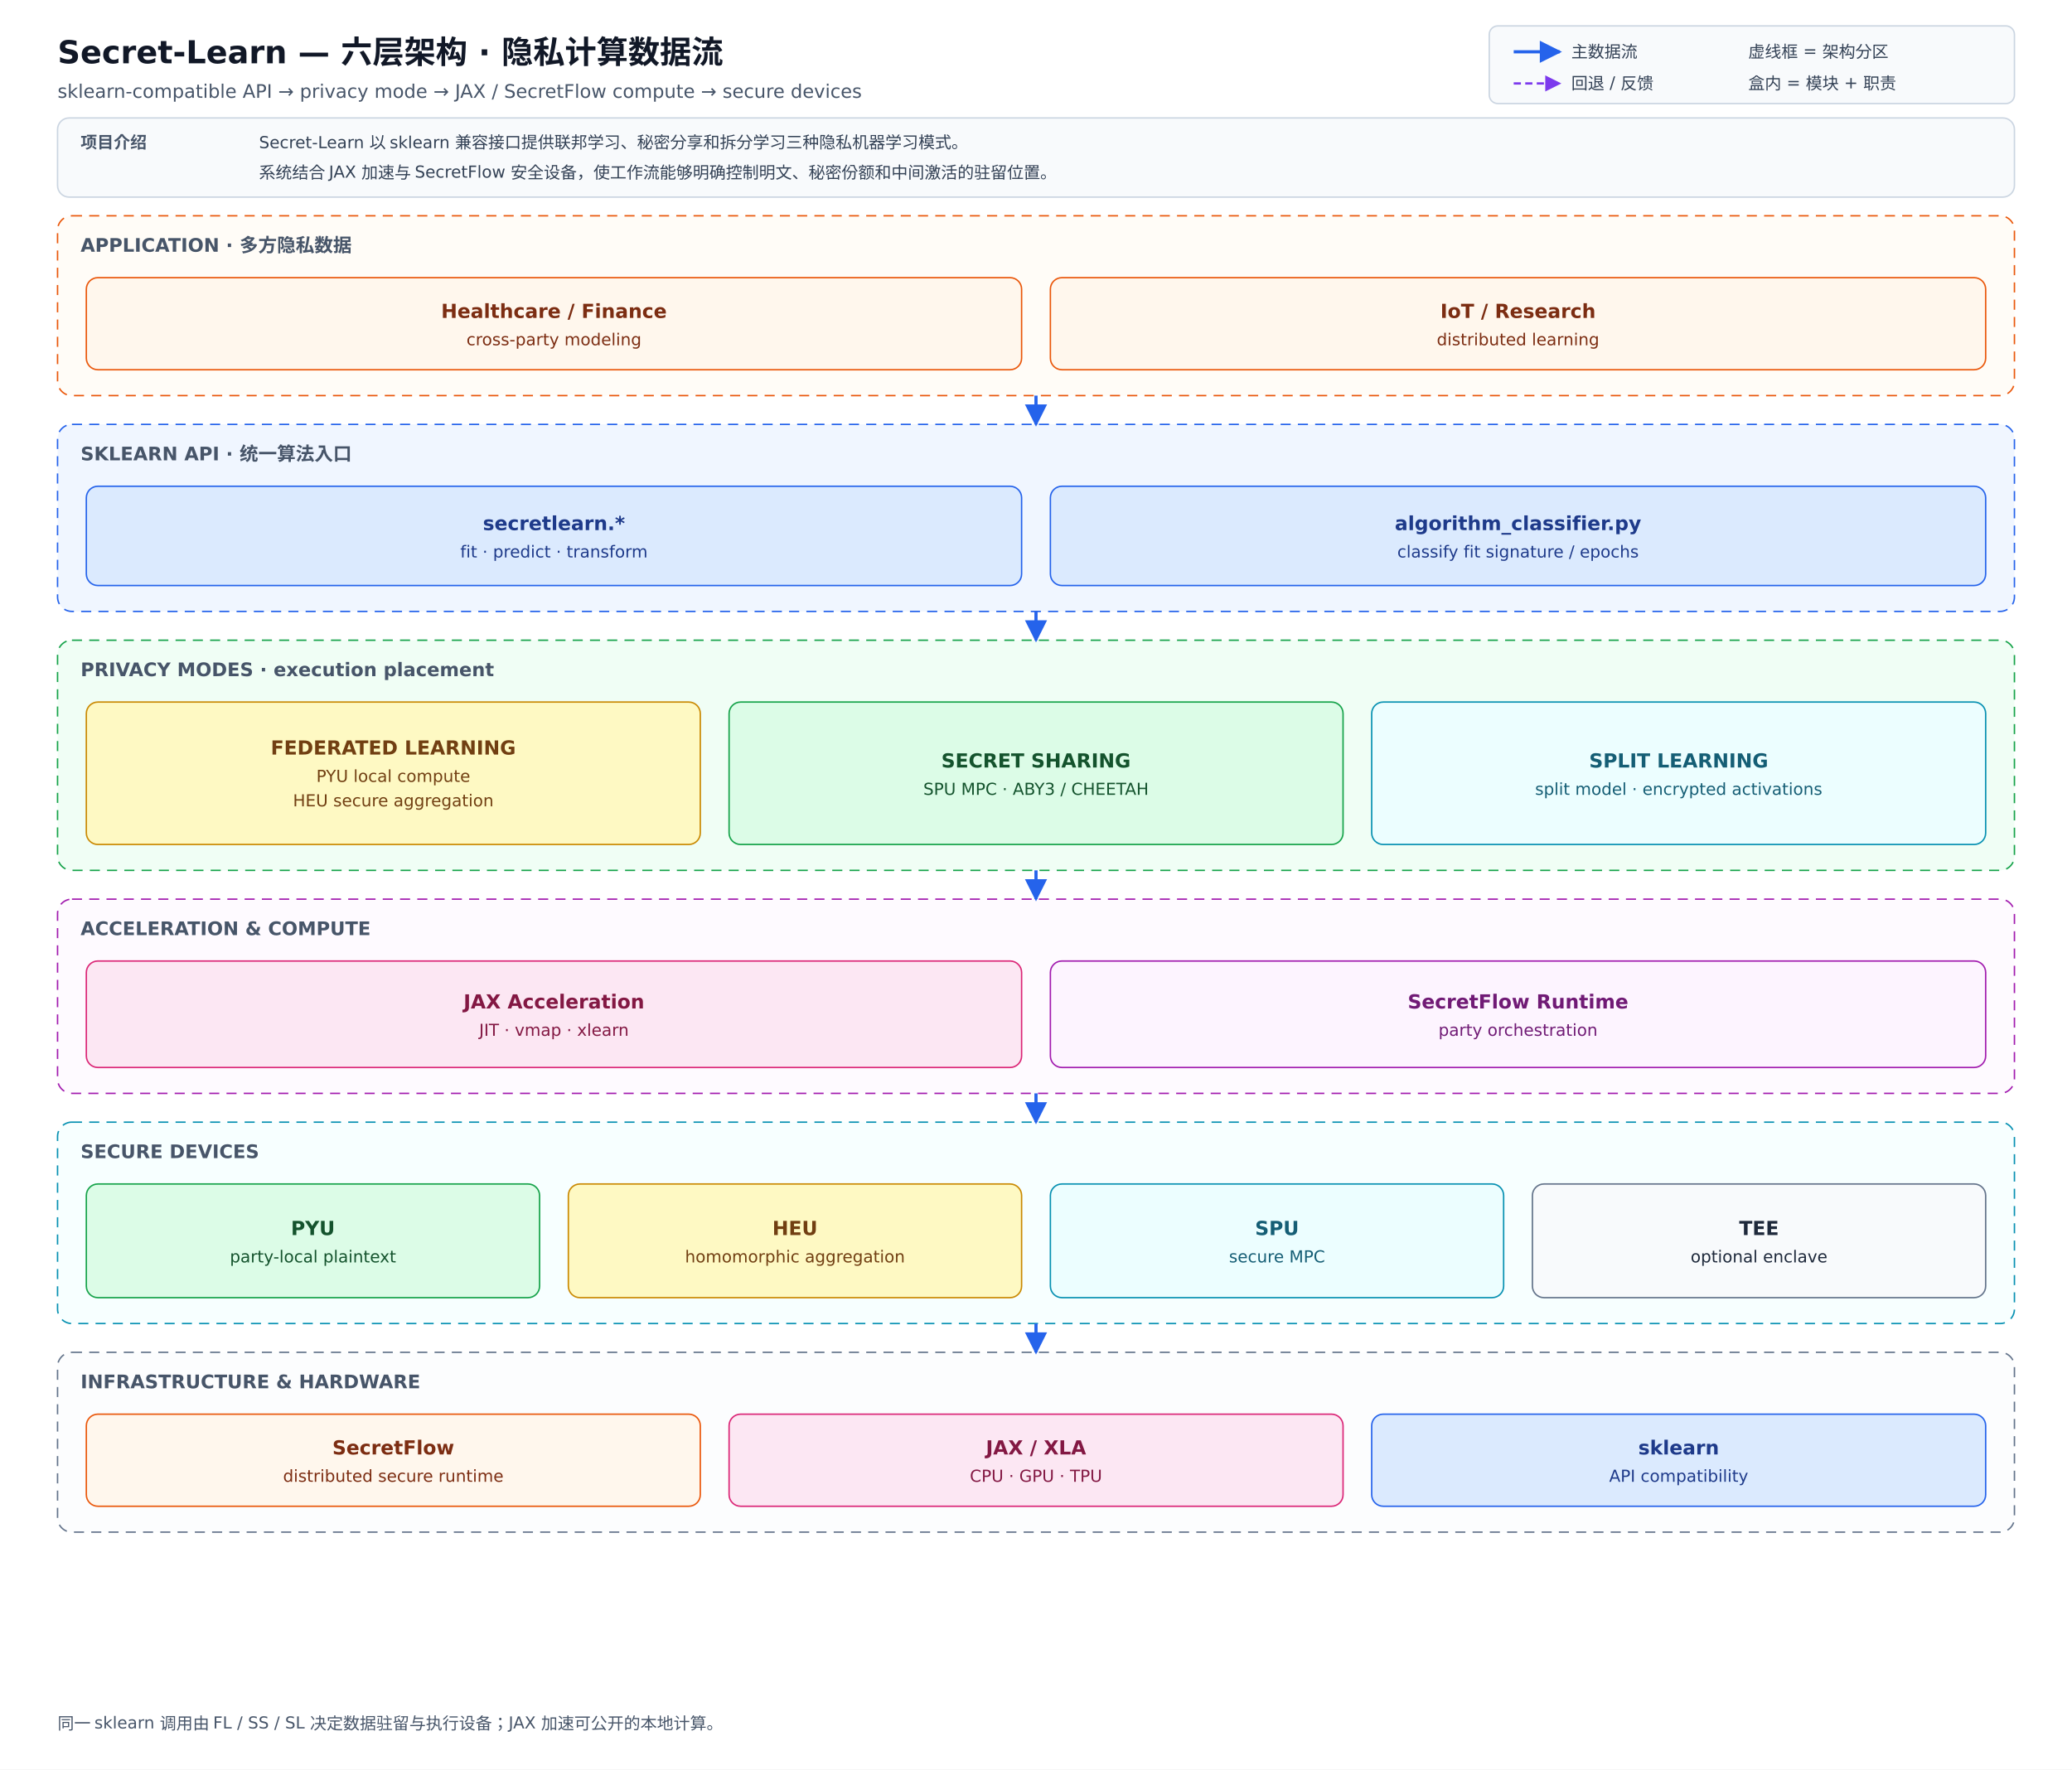
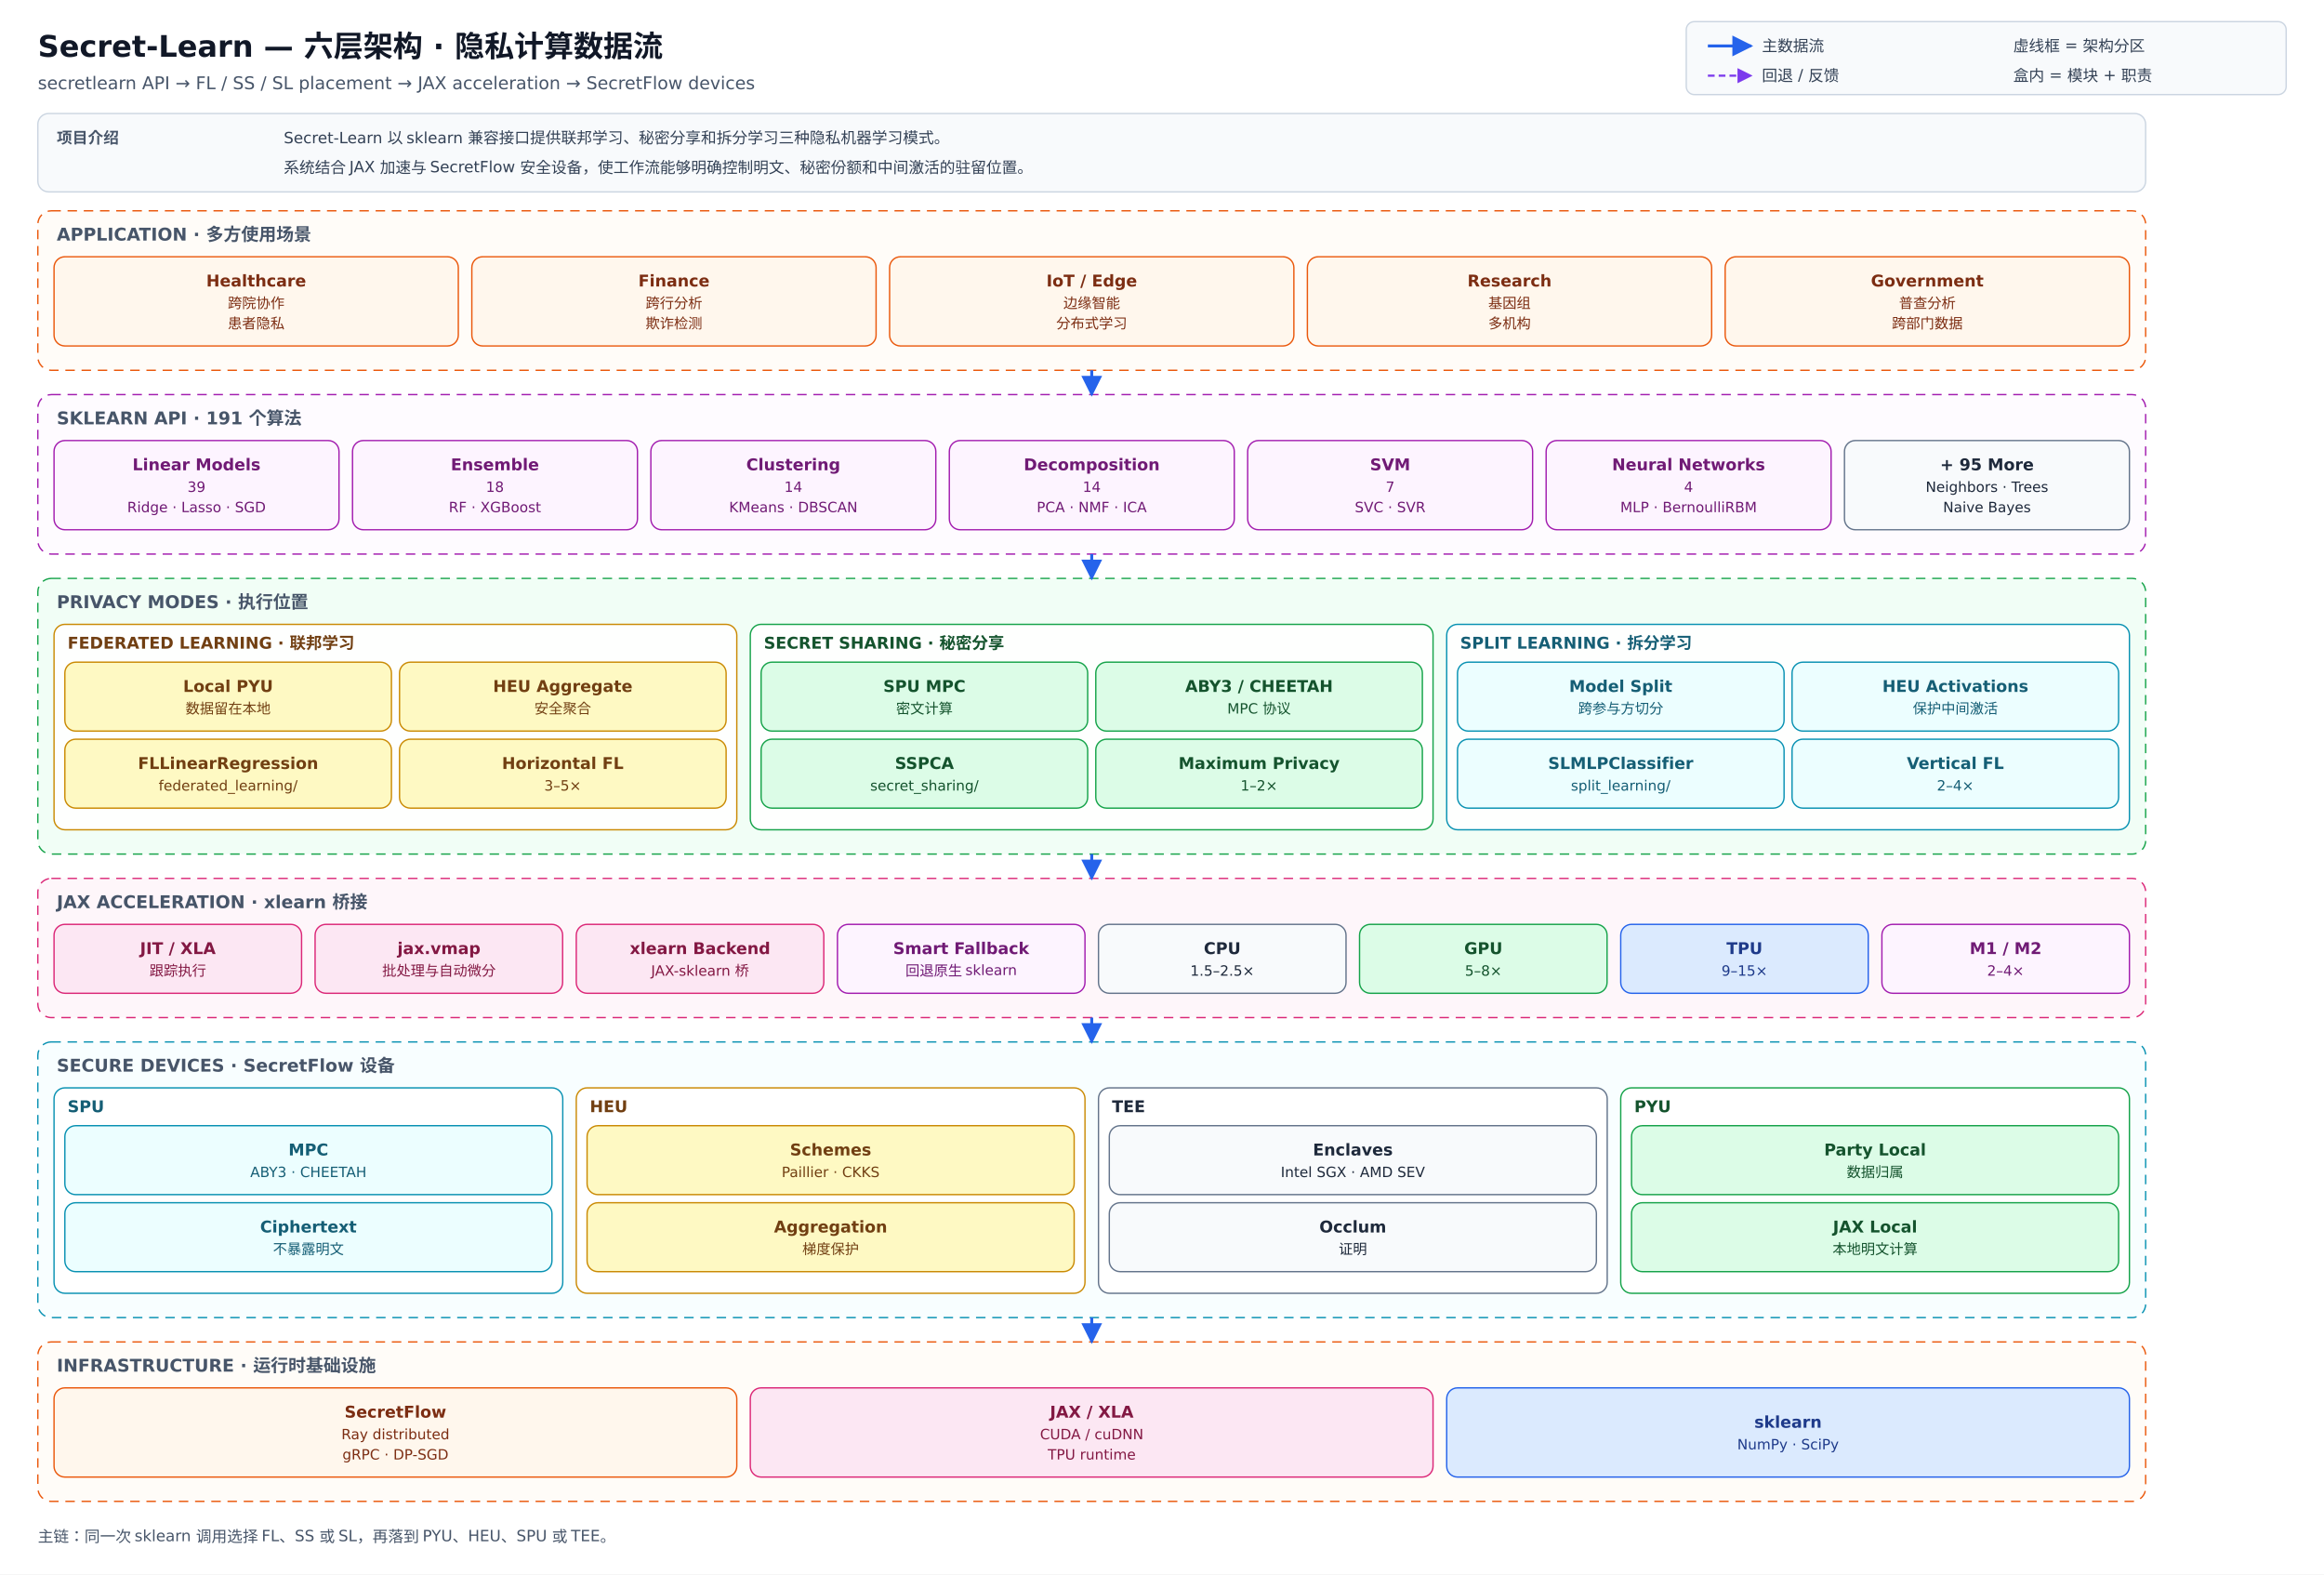
- <svg xmlns="http://www.w3.org/2000/svg" viewBox="0 0 1440 1230" font-family="WenQuanYi Micro Hei, DejaVu Sans, sans-serif">
+ <svg xmlns="http://www.w3.org/2000/svg" viewBox="0 0 1720 1165" font-family="WenQuanYi Micro Hei, DejaVu Sans, sans-serif">
  <defs>
    <marker id="arr" viewBox="0 0 10 10" refX="9" refY="5" markerWidth="7" markerHeight="7" orient="auto">
      <path d="M0,0 L10,5 L0,10 z" fill="#2563eb" />
    </marker>
    <marker id="arrP" viewBox="0 0 10 10" refX="9" refY="5" markerWidth="7" markerHeight="7" orient="auto">
      <path d="M0,0 L10,5 L0,10 z" fill="#7c3aed" />
    </marker>
  </defs>
-   <rect x="0" y="0" width="1440" height="1230" fill="#ffffff" />
-   <text x="40" y="44" font-size="22" fill="#111827" font-weight="700" text-anchor="start">Secret-Learn — 六层架构 · 隐私计算数据流</text>
-   <text x="40" y="68" font-size="13" fill="#475569" font-weight="400" text-anchor="start">sklearn-compatible API → privacy mode → JAX / SecretFlow compute → secure devices</text>
-   <rect x="1035" y="18" width="365" height="54" rx="6" fill="#f8fafc" stroke="#cbd5e1" />
-   <line x1="1052" y1="36" x2="1084" y2="36" stroke="#2563eb" stroke-width="2.2" marker-end="url(#arr)" />
-   <text x="1092" y="40" font-size="11.5" fill="#334155" font-weight="400" text-anchor="start">主数据流</text>
-   <line x1="1052" y1="58" x2="1084" y2="58" stroke="#7c3aed" stroke-width="1.6" stroke-dasharray="5,3" marker-end="url(#arrP)" />
-   <text x="1092" y="62" font-size="11.5" fill="#334155" font-weight="400" text-anchor="start">回退 / 反馈</text>
-   <text x="1215" y="40" font-size="11.5" fill="#334155" font-weight="400" text-anchor="start">虚线框 = 架构分区</text>
-   <text x="1215" y="62" font-size="11.5" fill="#334155" font-weight="400" text-anchor="start">盒内 = 模块 + 职责</text>
-   <rect x="40" y="82" width="1360" height="55" rx="8" fill="#f8fafc" stroke="#cbd5e1" />
-   <text x="56" y="103" font-size="11.5" fill="#475569" font-weight="700" text-anchor="start">项目介绍</text>
-   <text x="180" y="103" font-size="11.5" fill="#334155" font-weight="400" text-anchor="start">Secret-Learn 以 sklearn 兼容接口提供联邦学习、秘密分享和拆分学习三种隐私机器学习模式。</text>
-   <text x="180" y="124" font-size="11.5" fill="#334155" font-weight="400" text-anchor="start">系统结合 JAX 加速与 SecretFlow 安全设备，使工作流能够明确控制明文、秘密份额和中间激活的驻留位置。</text>
-   <rect x="40" y="150" width="1360" height="125" rx="10" fill="#fff7ed" fill-opacity="0.42" stroke="#ea580c" stroke-dasharray="7,5" />
-   <text x="56" y="175" font-size="13" fill="#475569" font-weight="700" text-anchor="start">APPLICATION · 多方隐私数据</text>
-   <rect x="60.0" y="193" width="650.0" height="64" rx="8" fill="#fff7ed" stroke="#ea580c" />
-   <text x="385.0" y="221.0" font-size="13.5" fill="#7c2d12" font-weight="700" text-anchor="middle">Healthcare / Finance</text>
-   <text x="385.0" y="240.0" font-size="11.5" fill="#7c2d12" font-weight="400" text-anchor="middle">cross-party modeling</text>
-   <rect x="730.0" y="193" width="650.0" height="64" rx="8" fill="#fff7ed" stroke="#ea580c" />
-   <text x="1055.0" y="221.0" font-size="13.5" fill="#7c2d12" font-weight="700" text-anchor="middle">IoT / Research</text>
-   <text x="1055.0" y="240.0" font-size="11.5" fill="#7c2d12" font-weight="400" text-anchor="middle">distributed learning</text>
-   <rect x="40" y="295" width="1360" height="130" rx="10" fill="#dbeafe" fill-opacity="0.42" stroke="#2563eb" stroke-dasharray="7,5" />
-   <text x="56" y="320" font-size="13" fill="#475569" font-weight="700" text-anchor="start">SKLEARN API · 统一算法入口</text>
-   <rect x="60.0" y="338" width="650.0" height="69" rx="8" fill="#dbeafe" stroke="#2563eb" />
-   <text x="385.0" y="368.5" font-size="13.5" fill="#1e3a8a" font-weight="700" text-anchor="middle">secretlearn.*</text>
-   <text x="385.0" y="387.5" font-size="11.5" fill="#1e3a8a" font-weight="400" text-anchor="middle">fit · predict · transform</text>
-   <rect x="730.0" y="338" width="650.0" height="69" rx="8" fill="#dbeafe" stroke="#2563eb" />
-   <text x="1055.0" y="368.5" font-size="13.5" fill="#1e3a8a" font-weight="700" text-anchor="middle">algorithm_classifier.py</text>
-   <text x="1055.0" y="387.5" font-size="11.5" fill="#1e3a8a" font-weight="400" text-anchor="middle">classify fit signature / epochs</text>
-   <rect x="40" y="445" width="1360" height="160" rx="10" fill="#dcfce7" fill-opacity="0.42" stroke="#16a34a" stroke-dasharray="7,5" />
-   <text x="56" y="470" font-size="13" fill="#475569" font-weight="700" text-anchor="start">PRIVACY MODES · execution placement</text>
-   <rect x="60.0" y="488" width="426.7" height="99" rx="8" fill="#fef9c3" stroke="#ca8a04" />
-   <text x="273.333" y="524.5" font-size="13.5" fill="#713f12" font-weight="700" text-anchor="middle">FEDERATED LEARNING</text>
-   <text x="273.333" y="543.5" font-size="11.5" fill="#713f12" font-weight="400" text-anchor="middle">PYU local compute</text>
-   <text x="273.333" y="560.5" font-size="11.5" fill="#713f12" font-weight="400" text-anchor="middle">HEU secure aggregation</text>
-   <rect x="506.7" y="488" width="426.7" height="99" rx="8" fill="#dcfce7" stroke="#16a34a" />
-   <text x="720.0" y="533.5" font-size="13.5" fill="#14532d" font-weight="700" text-anchor="middle">SECRET SHARING</text>
-   <text x="720.0" y="552.5" font-size="11.5" fill="#14532d" font-weight="400" text-anchor="middle">SPU MPC · ABY3 / CHEETAH</text>
-   <rect x="953.3" y="488" width="426.7" height="99" rx="8" fill="#ecfeff" stroke="#0891b2" />
-   <text x="1166.667" y="533.5" font-size="13.5" fill="#155e75" font-weight="700" text-anchor="middle">SPLIT LEARNING</text>
-   <text x="1166.667" y="552.5" font-size="11.5" fill="#155e75" font-weight="400" text-anchor="middle">split model · encrypted activations</text>
-   <rect x="40" y="625" width="1360" height="135" rx="10" fill="#fdf4ff" fill-opacity="0.42" stroke="#a21caf" stroke-dasharray="7,5" />
-   <text x="56" y="650" font-size="13" fill="#475569" font-weight="700" text-anchor="start">ACCELERATION &amp; COMPUTE</text>
-   <rect x="60.0" y="668" width="650.0" height="74" rx="8" fill="#fce7f3" stroke="#db2777" />
-   <text x="385.0" y="701.0" font-size="13.5" fill="#831843" font-weight="700" text-anchor="middle">JAX Acceleration</text>
-   <text x="385.0" y="720.0" font-size="11.5" fill="#831843" font-weight="400" text-anchor="middle">JIT · vmap · xlearn</text>
-   <rect x="730.0" y="668" width="650.0" height="74" rx="8" fill="#fdf4ff" stroke="#a21caf" />
-   <text x="1055.0" y="701.0" font-size="13.5" fill="#701a75" font-weight="700" text-anchor="middle">SecretFlow Runtime</text>
-   <text x="1055.0" y="720.0" font-size="11.5" fill="#701a75" font-weight="400" text-anchor="middle">party orchestration</text>
-   <rect x="40" y="780" width="1360" height="140" rx="10" fill="#ecfeff" fill-opacity="0.42" stroke="#0891b2" stroke-dasharray="7,5" />
-   <text x="56" y="805" font-size="13" fill="#475569" font-weight="700" text-anchor="start">SECURE DEVICES</text>
-   <rect x="60.0" y="823" width="315.0" height="79" rx="8" fill="#dcfce7" stroke="#16a34a" />
-   <text x="217.5" y="858.5" font-size="13.5" fill="#14532d" font-weight="700" text-anchor="middle">PYU</text>
-   <text x="217.5" y="877.5" font-size="11.5" fill="#14532d" font-weight="400" text-anchor="middle">party-local plaintext</text>
-   <rect x="395.0" y="823" width="315.0" height="79" rx="8" fill="#fef9c3" stroke="#ca8a04" />
-   <text x="552.5" y="858.5" font-size="13.5" fill="#713f12" font-weight="700" text-anchor="middle">HEU</text>
-   <text x="552.5" y="877.5" font-size="11.5" fill="#713f12" font-weight="400" text-anchor="middle">homomorphic aggregation</text>
-   <rect x="730.0" y="823" width="315.0" height="79" rx="8" fill="#ecfeff" stroke="#0891b2" />
-   <text x="887.5" y="858.5" font-size="13.5" fill="#155e75" font-weight="700" text-anchor="middle">SPU</text>
-   <text x="887.5" y="877.5" font-size="11.5" fill="#155e75" font-weight="400" text-anchor="middle">secure MPC</text>
-   <rect x="1065.0" y="823" width="315.0" height="79" rx="8" fill="#f8fafc" stroke="#64748b" />
-   <text x="1222.5" y="858.5" font-size="13.5" fill="#1e293b" font-weight="700" text-anchor="middle">TEE</text>
-   <text x="1222.5" y="877.5" font-size="11.5" fill="#1e293b" font-weight="400" text-anchor="middle">optional enclave</text>
-   <rect x="40" y="940" width="1360" height="125" rx="10" fill="#f8fafc" fill-opacity="0.42" stroke="#64748b" stroke-dasharray="7,5" />
-   <text x="56" y="965" font-size="13" fill="#475569" font-weight="700" text-anchor="start">INFRASTRUCTURE &amp; HARDWARE</text>
-   <rect x="60.0" y="983" width="426.7" height="64" rx="8" fill="#fff7ed" stroke="#ea580c" />
-   <text x="273.333" y="1011.0" font-size="13.5" fill="#7c2d12" font-weight="700" text-anchor="middle">SecretFlow</text>
-   <text x="273.333" y="1030.0" font-size="11.5" fill="#7c2d12" font-weight="400" text-anchor="middle">distributed secure runtime</text>
-   <rect x="506.7" y="983" width="426.7" height="64" rx="8" fill="#fce7f3" stroke="#db2777" />
-   <text x="720.0" y="1011.0" font-size="13.5" fill="#831843" font-weight="700" text-anchor="middle">JAX / XLA</text>
-   <text x="720.0" y="1030.0" font-size="11.5" fill="#831843" font-weight="400" text-anchor="middle">CPU · GPU · TPU</text>
-   <rect x="953.3" y="983" width="426.7" height="64" rx="8" fill="#dbeafe" stroke="#2563eb" />
-   <text x="1166.667" y="1011.0" font-size="13.5" fill="#1e3a8a" font-weight="700" text-anchor="middle">sklearn</text>
-   <text x="1166.667" y="1030.0" font-size="11.5" fill="#1e3a8a" font-weight="400" text-anchor="middle">API compatibility</text>
-   <line x1="720" y1="275" x2="720" y2="295" stroke="#2563eb" stroke-width="2.2" marker-end="url(#arr)" />
-   <line x1="720" y1="425" x2="720" y2="445" stroke="#2563eb" stroke-width="2.2" marker-end="url(#arr)" />
-   <line x1="720" y1="605" x2="720" y2="625" stroke="#2563eb" stroke-width="2.2" marker-end="url(#arr)" />
-   <line x1="720" y1="760" x2="720" y2="780" stroke="#2563eb" stroke-width="2.2" marker-end="url(#arr)" />
-   <line x1="720" y1="920" x2="720" y2="940" stroke="#2563eb" stroke-width="2.2" marker-end="url(#arr)" />
-   <text x="40" y="1202" font-size="11.5" fill="#475569" font-weight="400" text-anchor="start">同一 sklearn 调用由 FL / SS / SL 决定数据驻留与执行设备；JAX 加速可公开的本地计算。</text>
+   <rect x="0" y="0" width="1720" height="1165" fill="#ffffff" />
+   <text x="28" y="42" font-size="22" fill="#111827" font-weight="700" text-anchor="start">Secret-Learn — 六层架构 · 隐私计算数据流</text>
+   <text x="28" y="66" font-size="13" fill="#475569" font-weight="400" text-anchor="start">secretlearn API → FL / SS / SL placement → JAX acceleration → SecretFlow devices</text>
+   <rect x="1248" y="16" width="444" height="54" rx="6" fill="#f8fafc" stroke="#cbd5e1" />
+   <line x1="1264" y1="34" x2="1296" y2="34" stroke="#2563eb" stroke-width="2.2" marker-end="url(#arr)" />
+   <text x="1304" y="38" font-size="11.5" fill="#334155" font-weight="400" text-anchor="start">主数据流</text>
+   <line x1="1264" y1="56" x2="1296" y2="56" stroke="#7c3aed" stroke-width="1.6" stroke-dasharray="5,3" marker-end="url(#arrP)" />
+   <text x="1304" y="60" font-size="11.5" fill="#334155" font-weight="400" text-anchor="start">回退 / 反馈</text>
+   <text x="1490" y="38" font-size="11.5" fill="#334155" font-weight="400" text-anchor="start">虚线框 = 架构分区</text>
+   <text x="1490" y="60" font-size="11.5" fill="#334155" font-weight="400" text-anchor="start">盒内 = 模块 + 职责</text>
+   <rect x="28" y="84" width="1560" height="58" rx="8" fill="#f8fafc" stroke="#cbd5e1" />
+   <text x="42" y="106" font-size="11.5" fill="#475569" font-weight="700" text-anchor="start">项目介绍</text>
+   <text x="210" y="106" font-size="11.5" fill="#334155" font-weight="400" text-anchor="start">Secret-Learn 以 sklearn 兼容接口提供联邦学习、秘密分享和拆分学习三种隐私机器学习模式。</text>
+   <text x="210" y="128" font-size="11.5" fill="#334155" font-weight="400" text-anchor="start">系统结合 JAX 加速与 SecretFlow 安全设备，使工作流能够明确控制明文、秘密份额和中间激活的驻留位置。</text>
+   <rect x="28" y="156" width="1560" height="118" rx="10" fill="#fff7ed" fill-opacity="0.38" stroke="#ea580c" stroke-dasharray="7,5" />
+   <text x="42" y="178" font-size="13" fill="#475569" font-weight="700" text-anchor="start">APPLICATION · 多方使用场景</text>
+   <rect x="40.0" y="190.0" width="299.2" height="66.0" rx="8" fill="#fff7ed" stroke="#ea580c" />
+   <text x="189.6" y="212.0" font-size="12" fill="#7c2d12" font-weight="700" text-anchor="middle">Healthcare</text>
+   <text x="189.6" y="228.0" font-size="10.5" fill="#7c2d12" font-weight="400" text-anchor="middle">跨院协作</text>
+   <text x="189.6" y="243.0" font-size="10.5" fill="#7c2d12" font-weight="400" text-anchor="middle">患者隐私</text>
+   <rect x="349.2" y="190.0" width="299.2" height="66.0" rx="8" fill="#fff7ed" stroke="#ea580c" />
+   <text x="498.8" y="212.0" font-size="12" fill="#7c2d12" font-weight="700" text-anchor="middle">Finance</text>
+   <text x="498.8" y="228.0" font-size="10.5" fill="#7c2d12" font-weight="400" text-anchor="middle">跨行分析</text>
+   <text x="498.8" y="243.0" font-size="10.5" fill="#7c2d12" font-weight="400" text-anchor="middle">欺诈检测</text>
+   <rect x="658.4" y="190.0" width="299.2" height="66.0" rx="8" fill="#fff7ed" stroke="#ea580c" />
+   <text x="808.0" y="212.0" font-size="12" fill="#7c2d12" font-weight="700" text-anchor="middle">IoT / Edge</text>
+   <text x="808.0" y="228.0" font-size="10.5" fill="#7c2d12" font-weight="400" text-anchor="middle">边缘智能</text>
+   <text x="808.0" y="243.0" font-size="10.5" fill="#7c2d12" font-weight="400" text-anchor="middle">分布式学习</text>
+   <rect x="967.6" y="190.0" width="299.2" height="66.0" rx="8" fill="#fff7ed" stroke="#ea580c" />
+   <text x="1117.2" y="212.0" font-size="12" fill="#7c2d12" font-weight="700" text-anchor="middle">Research</text>
+   <text x="1117.2" y="228.0" font-size="10.5" fill="#7c2d12" font-weight="400" text-anchor="middle">基因组</text>
+   <text x="1117.2" y="243.0" font-size="10.5" fill="#7c2d12" font-weight="400" text-anchor="middle">多机构</text>
+   <rect x="1276.8" y="190.0" width="299.2" height="66.0" rx="8" fill="#fff7ed" stroke="#ea580c" />
+   <text x="1426.4" y="212.0" font-size="12" fill="#7c2d12" font-weight="700" text-anchor="middle">Government</text>
+   <text x="1426.4" y="228.0" font-size="10.5" fill="#7c2d12" font-weight="400" text-anchor="middle">普查分析</text>
+   <text x="1426.4" y="243.0" font-size="10.5" fill="#7c2d12" font-weight="400" text-anchor="middle">跨部门数据</text>
+   <rect x="28" y="292" width="1560" height="118" rx="10" fill="#fdf4ff" fill-opacity="0.38" stroke="#a21caf" stroke-dasharray="7,5" />
+   <text x="42" y="314" font-size="13" fill="#475569" font-weight="700" text-anchor="start">SKLEARN API · 191 个算法</text>
+   <rect x="40.0" y="326.0" width="210.9" height="66.0" rx="8" fill="#fdf4ff" stroke="#a21caf" />
+   <text x="145.429" y="348.0" font-size="12" fill="#701a75" font-weight="700" text-anchor="middle">Linear Models</text>
+   <text x="145.429" y="364.0" font-size="10.5" fill="#701a75" font-weight="400" text-anchor="middle">39</text>
+   <text x="145.429" y="379.0" font-size="10.5" fill="#701a75" font-weight="400" text-anchor="middle">Ridge · Lasso · SGD</text>
+   <rect x="260.9" y="326.0" width="210.9" height="66.0" rx="8" fill="#fdf4ff" stroke="#a21caf" />
+   <text x="366.286" y="348.0" font-size="12" fill="#701a75" font-weight="700" text-anchor="middle">Ensemble</text>
+   <text x="366.286" y="364.0" font-size="10.5" fill="#701a75" font-weight="400" text-anchor="middle">18</text>
+   <text x="366.286" y="379.0" font-size="10.5" fill="#701a75" font-weight="400" text-anchor="middle">RF · XGBoost</text>
+   <rect x="481.7" y="326.0" width="210.9" height="66.0" rx="8" fill="#fdf4ff" stroke="#a21caf" />
+   <text x="587.143" y="348.0" font-size="12" fill="#701a75" font-weight="700" text-anchor="middle">Clustering</text>
+   <text x="587.143" y="364.0" font-size="10.5" fill="#701a75" font-weight="400" text-anchor="middle">14</text>
+   <text x="587.143" y="379.0" font-size="10.5" fill="#701a75" font-weight="400" text-anchor="middle">KMeans · DBSCAN</text>
+   <rect x="702.6" y="326.0" width="210.9" height="66.0" rx="8" fill="#fdf4ff" stroke="#a21caf" />
+   <text x="808.0" y="348.0" font-size="12" fill="#701a75" font-weight="700" text-anchor="middle">Decomposition</text>
+   <text x="808.0" y="364.0" font-size="10.5" fill="#701a75" font-weight="400" text-anchor="middle">14</text>
+   <text x="808.0" y="379.0" font-size="10.5" fill="#701a75" font-weight="400" text-anchor="middle">PCA · NMF · ICA</text>
+   <rect x="923.4" y="326.0" width="210.9" height="66.0" rx="8" fill="#fdf4ff" stroke="#a21caf" />
+   <text x="1028.857" y="348.0" font-size="12" fill="#701a75" font-weight="700" text-anchor="middle">SVM</text>
+   <text x="1028.857" y="364.0" font-size="10.5" fill="#701a75" font-weight="400" text-anchor="middle">7</text>
+   <text x="1028.857" y="379.0" font-size="10.5" fill="#701a75" font-weight="400" text-anchor="middle">SVC · SVR</text>
+   <rect x="1144.3" y="326.0" width="210.9" height="66.0" rx="8" fill="#fdf4ff" stroke="#a21caf" />
+   <text x="1249.714" y="348.0" font-size="12" fill="#701a75" font-weight="700" text-anchor="middle">Neural Networks</text>
+   <text x="1249.714" y="364.0" font-size="10.5" fill="#701a75" font-weight="400" text-anchor="middle">4</text>
+   <text x="1249.714" y="379.0" font-size="10.5" fill="#701a75" font-weight="400" text-anchor="middle">MLP · BernoulliRBM</text>
+   <rect x="1365.1" y="326.0" width="210.9" height="66.0" rx="8" fill="#f8fafc" stroke="#64748b" />
+   <text x="1470.571" y="348.0" font-size="12" fill="#1e293b" font-weight="700" text-anchor="middle">+ 95 More</text>
+   <text x="1470.571" y="364.0" font-size="10.5" fill="#1e293b" font-weight="400" text-anchor="middle">Neighbors · Trees</text>
+   <text x="1470.571" y="379.0" font-size="10.5" fill="#1e293b" font-weight="400" text-anchor="middle">Naive Bayes</text>
+   <rect x="28" y="428" width="1560" height="204" rx="10" fill="#dcfce7" fill-opacity="0.38" stroke="#16a34a" stroke-dasharray="7,5" />
+   <text x="42" y="450" font-size="13" fill="#475569" font-weight="700" text-anchor="start">PRIVACY MODES · 执行位置</text>
+   <rect x="40.0" y="462.0" width="505.3" height="152.0" rx="8" fill="#ffffff" fill-opacity="0.94" stroke="#ca8a04" />
+   <text x="50.0" y="480" font-size="12" fill="#713f12" font-weight="700" text-anchor="start">FEDERATED LEARNING · 联邦学习</text>
+   <rect x="48.0" y="490.0" width="241.7" height="51.0" rx="8" fill="#fef9c3" stroke="#ca8a04" />
+   <text x="168.833" y="512.0" font-size="12" fill="#713f12" font-weight="700" text-anchor="middle">Local PYU</text>
+   <text x="168.833" y="528.0" font-size="10.5" fill="#713f12" font-weight="400" text-anchor="middle">数据留在本地</text>
+   <rect x="295.7" y="490.0" width="241.7" height="51.0" rx="8" fill="#fef9c3" stroke="#ca8a04" />
+   <text x="416.5" y="512.0" font-size="12" fill="#713f12" font-weight="700" text-anchor="middle">HEU Aggregate</text>
+   <text x="416.5" y="528.0" font-size="10.5" fill="#713f12" font-weight="400" text-anchor="middle">安全聚合</text>
+   <rect x="48.0" y="547.0" width="241.7" height="51.0" rx="8" fill="#fef9c3" stroke="#ca8a04" />
+   <text x="168.833" y="569.0" font-size="12" fill="#713f12" font-weight="700" text-anchor="middle">FLLinearRegression</text>
+   <text x="168.833" y="585.0" font-size="10.5" fill="#713f12" font-weight="400" text-anchor="middle">federated_learning/</text>
+   <rect x="295.7" y="547.0" width="241.7" height="51.0" rx="8" fill="#fef9c3" stroke="#ca8a04" />
+   <text x="416.5" y="569.0" font-size="12" fill="#713f12" font-weight="700" text-anchor="middle">Horizontal FL</text>
+   <text x="416.5" y="585.0" font-size="10.5" fill="#713f12" font-weight="400" text-anchor="middle">3–5×</text>
+   <rect x="555.3" y="462.0" width="505.3" height="152.0" rx="8" fill="#ffffff" fill-opacity="0.94" stroke="#16a34a" />
+   <text x="565.333" y="480" font-size="12" fill="#14532d" font-weight="700" text-anchor="start">SECRET SHARING · 秘密分享</text>
+   <rect x="563.3" y="490.0" width="241.7" height="51.0" rx="8" fill="#dcfce7" stroke="#16a34a" />
+   <text x="684.167" y="512.0" font-size="12" fill="#14532d" font-weight="700" text-anchor="middle">SPU MPC</text>
+   <text x="684.167" y="528.0" font-size="10.5" fill="#14532d" font-weight="400" text-anchor="middle">密文计算</text>
+   <rect x="811.0" y="490.0" width="241.7" height="51.0" rx="8" fill="#dcfce7" stroke="#16a34a" />
+   <text x="931.833" y="512.0" font-size="12" fill="#14532d" font-weight="700" text-anchor="middle">ABY3 / CHEETAH</text>
+   <text x="931.833" y="528.0" font-size="10.5" fill="#14532d" font-weight="400" text-anchor="middle">MPC 协议</text>
+   <rect x="563.3" y="547.0" width="241.7" height="51.0" rx="8" fill="#dcfce7" stroke="#16a34a" />
+   <text x="684.167" y="569.0" font-size="12" fill="#14532d" font-weight="700" text-anchor="middle">SSPCA</text>
+   <text x="684.167" y="585.0" font-size="10.5" fill="#14532d" font-weight="400" text-anchor="middle">secret_sharing/</text>
+   <rect x="811.0" y="547.0" width="241.7" height="51.0" rx="8" fill="#dcfce7" stroke="#16a34a" />
+   <text x="931.833" y="569.0" font-size="12" fill="#14532d" font-weight="700" text-anchor="middle">Maximum Privacy</text>
+   <text x="931.833" y="585.0" font-size="10.5" fill="#14532d" font-weight="400" text-anchor="middle">1–2×</text>
+   <rect x="1070.7" y="462.0" width="505.3" height="152.0" rx="8" fill="#ffffff" fill-opacity="0.94" stroke="#0891b2" />
+   <text x="1080.667" y="480" font-size="12" fill="#155e75" font-weight="700" text-anchor="start">SPLIT LEARNING · 拆分学习</text>
+   <rect x="1078.7" y="490.0" width="241.7" height="51.0" rx="8" fill="#ecfeff" stroke="#0891b2" />
+   <text x="1199.5" y="512.0" font-size="12" fill="#155e75" font-weight="700" text-anchor="middle">Model Split</text>
+   <text x="1199.5" y="528.0" font-size="10.5" fill="#155e75" font-weight="400" text-anchor="middle">跨参与方切分</text>
+   <rect x="1326.3" y="490.0" width="241.7" height="51.0" rx="8" fill="#ecfeff" stroke="#0891b2" />
+   <text x="1447.167" y="512.0" font-size="12" fill="#155e75" font-weight="700" text-anchor="middle">HEU Activations</text>
+   <text x="1447.167" y="528.0" font-size="10.5" fill="#155e75" font-weight="400" text-anchor="middle">保护中间激活</text>
+   <rect x="1078.7" y="547.0" width="241.7" height="51.0" rx="8" fill="#ecfeff" stroke="#0891b2" />
+   <text x="1199.5" y="569.0" font-size="12" fill="#155e75" font-weight="700" text-anchor="middle">SLMLPClassifier</text>
+   <text x="1199.5" y="585.0" font-size="10.5" fill="#155e75" font-weight="400" text-anchor="middle">split_learning/</text>
+   <rect x="1326.3" y="547.0" width="241.7" height="51.0" rx="8" fill="#ecfeff" stroke="#0891b2" />
+   <text x="1447.167" y="569.0" font-size="12" fill="#155e75" font-weight="700" text-anchor="middle">Vertical FL</text>
+   <text x="1447.167" y="585.0" font-size="10.5" fill="#155e75" font-weight="400" text-anchor="middle">2–4×</text>
+   <rect x="28" y="650" width="1560" height="103" rx="10" fill="#fce7f3" fill-opacity="0.38" stroke="#db2777" stroke-dasharray="7,5" />
+   <text x="42" y="672" font-size="13" fill="#475569" font-weight="700" text-anchor="start">JAX ACCELERATION · xlearn 桥接</text>
+   <rect x="40.0" y="684.0" width="183.2" height="51.0" rx="8" fill="#fce7f3" stroke="#db2777" />
+   <text x="131.625" y="706.0" font-size="12" fill="#831843" font-weight="700" text-anchor="middle">JIT / XLA</text>
+   <text x="131.625" y="722.0" font-size="10.5" fill="#831843" font-weight="400" text-anchor="middle">跟踪执行</text>
+   <rect x="233.2" y="684.0" width="183.2" height="51.0" rx="8" fill="#fce7f3" stroke="#db2777" />
+   <text x="324.875" y="706.0" font-size="12" fill="#831843" font-weight="700" text-anchor="middle">jax.vmap</text>
+   <text x="324.875" y="722.0" font-size="10.5" fill="#831843" font-weight="400" text-anchor="middle">批处理与自动微分</text>
+   <rect x="426.5" y="684.0" width="183.2" height="51.0" rx="8" fill="#fce7f3" stroke="#db2777" />
+   <text x="518.125" y="706.0" font-size="12" fill="#831843" font-weight="700" text-anchor="middle">xlearn Backend</text>
+   <text x="518.125" y="722.0" font-size="10.5" fill="#831843" font-weight="400" text-anchor="middle">JAX-sklearn 桥</text>
+   <rect x="619.8" y="684.0" width="183.2" height="51.0" rx="8" fill="#fdf4ff" stroke="#a21caf" />
+   <text x="711.375" y="706.0" font-size="12" fill="#701a75" font-weight="700" text-anchor="middle">Smart Fallback</text>
+   <text x="711.375" y="722.0" font-size="10.5" fill="#701a75" font-weight="400" text-anchor="middle">回退原生 sklearn</text>
+   <rect x="813.0" y="684.0" width="183.2" height="51.0" rx="8" fill="#f8fafc" stroke="#64748b" />
+   <text x="904.625" y="706.0" font-size="12" fill="#1e293b" font-weight="700" text-anchor="middle">CPU</text>
+   <text x="904.625" y="722.0" font-size="10.5" fill="#1e293b" font-weight="400" text-anchor="middle">1.5–2.5×</text>
+   <rect x="1006.2" y="684.0" width="183.2" height="51.0" rx="8" fill="#dcfce7" stroke="#16a34a" />
+   <text x="1097.875" y="706.0" font-size="12" fill="#14532d" font-weight="700" text-anchor="middle">GPU</text>
+   <text x="1097.875" y="722.0" font-size="10.5" fill="#14532d" font-weight="400" text-anchor="middle">5–8×</text>
+   <rect x="1199.5" y="684.0" width="183.2" height="51.0" rx="8" fill="#dbeafe" stroke="#2563eb" />
+   <text x="1291.125" y="706.0" font-size="12" fill="#1e3a8a" font-weight="700" text-anchor="middle">TPU</text>
+   <text x="1291.125" y="722.0" font-size="10.5" fill="#1e3a8a" font-weight="400" text-anchor="middle">9–15×</text>
+   <rect x="1392.8" y="684.0" width="183.2" height="51.0" rx="8" fill="#fdf4ff" stroke="#a21caf" />
+   <text x="1484.375" y="706.0" font-size="12" fill="#701a75" font-weight="700" text-anchor="middle">M1 / M2</text>
+   <text x="1484.375" y="722.0" font-size="10.5" fill="#701a75" font-weight="400" text-anchor="middle">2–4×</text>
+   <rect x="28" y="771" width="1560" height="204" rx="10" fill="#ecfeff" fill-opacity="0.38" stroke="#0891b2" stroke-dasharray="7,5" />
+   <text x="42" y="793" font-size="13" fill="#475569" font-weight="700" text-anchor="start">SECURE DEVICES · SecretFlow 设备</text>
+   <rect x="40.0" y="805.0" width="376.5" height="152.0" rx="8" fill="#ffffff" fill-opacity="0.94" stroke="#0891b2" />
+   <text x="50.0" y="823" font-size="12" fill="#155e75" font-weight="700" text-anchor="start">SPU</text>
+   <rect x="48.0" y="833.0" width="360.5" height="51.0" rx="8" fill="#ecfeff" stroke="#0891b2" />
+   <text x="228.25" y="855.0" font-size="12" fill="#155e75" font-weight="700" text-anchor="middle">MPC</text>
+   <text x="228.25" y="871.0" font-size="10.5" fill="#155e75" font-weight="400" text-anchor="middle">ABY3 · CHEETAH</text>
+   <rect x="48.0" y="890.0" width="360.5" height="51.0" rx="8" fill="#ecfeff" stroke="#0891b2" />
+   <text x="228.25" y="912.0" font-size="12" fill="#155e75" font-weight="700" text-anchor="middle">Ciphertext</text>
+   <text x="228.25" y="928.0" font-size="10.5" fill="#155e75" font-weight="400" text-anchor="middle">不暴露明文</text>
+   <rect x="426.5" y="805.0" width="376.5" height="152.0" rx="8" fill="#ffffff" fill-opacity="0.94" stroke="#ca8a04" />
+   <text x="436.5" y="823" font-size="12" fill="#713f12" font-weight="700" text-anchor="start">HEU</text>
+   <rect x="434.5" y="833.0" width="360.5" height="51.0" rx="8" fill="#fef9c3" stroke="#ca8a04" />
+   <text x="614.75" y="855.0" font-size="12" fill="#713f12" font-weight="700" text-anchor="middle">Schemes</text>
+   <text x="614.75" y="871.0" font-size="10.5" fill="#713f12" font-weight="400" text-anchor="middle">Paillier · CKKS</text>
+   <rect x="434.5" y="890.0" width="360.5" height="51.0" rx="8" fill="#fef9c3" stroke="#ca8a04" />
+   <text x="614.75" y="912.0" font-size="12" fill="#713f12" font-weight="700" text-anchor="middle">Aggregation</text>
+   <text x="614.75" y="928.0" font-size="10.5" fill="#713f12" font-weight="400" text-anchor="middle">梯度保护</text>
+   <rect x="813.0" y="805.0" width="376.5" height="152.0" rx="8" fill="#ffffff" fill-opacity="0.94" stroke="#64748b" />
+   <text x="823.0" y="823" font-size="12" fill="#1e293b" font-weight="700" text-anchor="start">TEE</text>
+   <rect x="821.0" y="833.0" width="360.5" height="51.0" rx="8" fill="#f8fafc" stroke="#64748b" />
+   <text x="1001.25" y="855.0" font-size="12" fill="#1e293b" font-weight="700" text-anchor="middle">Enclaves</text>
+   <text x="1001.25" y="871.0" font-size="10.5" fill="#1e293b" font-weight="400" text-anchor="middle">Intel SGX · AMD SEV</text>
+   <rect x="821.0" y="890.0" width="360.5" height="51.0" rx="8" fill="#f8fafc" stroke="#64748b" />
+   <text x="1001.25" y="912.0" font-size="12" fill="#1e293b" font-weight="700" text-anchor="middle">Occlum</text>
+   <text x="1001.25" y="928.0" font-size="10.5" fill="#1e293b" font-weight="400" text-anchor="middle">证明</text>
+   <rect x="1199.5" y="805.0" width="376.5" height="152.0" rx="8" fill="#ffffff" fill-opacity="0.94" stroke="#16a34a" />
+   <text x="1209.5" y="823" font-size="12" fill="#14532d" font-weight="700" text-anchor="start">PYU</text>
+   <rect x="1207.5" y="833.0" width="360.5" height="51.0" rx="8" fill="#dcfce7" stroke="#16a34a" />
+   <text x="1387.75" y="855.0" font-size="12" fill="#14532d" font-weight="700" text-anchor="middle">Party Local</text>
+   <text x="1387.75" y="871.0" font-size="10.5" fill="#14532d" font-weight="400" text-anchor="middle">数据归属</text>
+   <rect x="1207.5" y="890.0" width="360.5" height="51.0" rx="8" fill="#dcfce7" stroke="#16a34a" />
+   <text x="1387.75" y="912.0" font-size="12" fill="#14532d" font-weight="700" text-anchor="middle">JAX Local</text>
+   <text x="1387.75" y="928.0" font-size="10.5" fill="#14532d" font-weight="400" text-anchor="middle">本地明文计算</text>
+   <rect x="28" y="993" width="1560" height="118" rx="10" fill="#fff7ed" fill-opacity="0.38" stroke="#ea580c" stroke-dasharray="7,5" />
+   <text x="42" y="1015" font-size="13" fill="#475569" font-weight="700" text-anchor="start">INFRASTRUCTURE · 运行时基础设施</text>
+   <rect x="40.0" y="1027.0" width="505.3" height="66.0" rx="8" fill="#fff7ed" stroke="#ea580c" />
+   <text x="292.667" y="1049.0" font-size="12" fill="#7c2d12" font-weight="700" text-anchor="middle">SecretFlow</text>
+   <text x="292.667" y="1065.0" font-size="10.5" fill="#7c2d12" font-weight="400" text-anchor="middle">Ray distributed</text>
+   <text x="292.667" y="1080.0" font-size="10.5" fill="#7c2d12" font-weight="400" text-anchor="middle">gRPC · DP-SGD</text>
+   <rect x="555.3" y="1027.0" width="505.3" height="66.0" rx="8" fill="#fce7f3" stroke="#db2777" />
+   <text x="808" y="1049.0" font-size="12" fill="#831843" font-weight="700" text-anchor="middle">JAX / XLA</text>
+   <text x="808" y="1065.0" font-size="10.5" fill="#831843" font-weight="400" text-anchor="middle">CUDA / cuDNN</text>
+   <text x="808" y="1080.0" font-size="10.5" fill="#831843" font-weight="400" text-anchor="middle">TPU runtime</text>
+   <rect x="1070.7" y="1027.0" width="505.3" height="66.0" rx="8" fill="#dbeafe" stroke="#2563eb" />
+   <text x="1323.333" y="1056.5" font-size="12" fill="#1e3a8a" font-weight="700" text-anchor="middle">sklearn</text>
+   <text x="1323.333" y="1072.5" font-size="10.5" fill="#1e3a8a" font-weight="400" text-anchor="middle">NumPy · SciPy</text>
+   <line x1="808.0" y1="274" x2="808.0" y2="292" stroke="#2563eb" stroke-width="2.2" marker-end="url(#arr)" />
+   <line x1="808.0" y1="410" x2="808.0" y2="428" stroke="#2563eb" stroke-width="2.2" marker-end="url(#arr)" />
+   <line x1="808.0" y1="632" x2="808.0" y2="650" stroke="#2563eb" stroke-width="2.2" marker-end="url(#arr)" />
+   <line x1="808.0" y1="753" x2="808.0" y2="771" stroke="#2563eb" stroke-width="2.2" marker-end="url(#arr)" />
+   <line x1="808.0" y1="975" x2="808.0" y2="993" stroke="#2563eb" stroke-width="2.2" marker-end="url(#arr)" />
+   <text x="28" y="1141" font-size="11.5" fill="#475569" font-weight="400" text-anchor="start">主链：同一次 sklearn 调用选择 FL、SS 或 SL，再落到 PYU、HEU、SPU 或 TEE。</text>
</svg>
